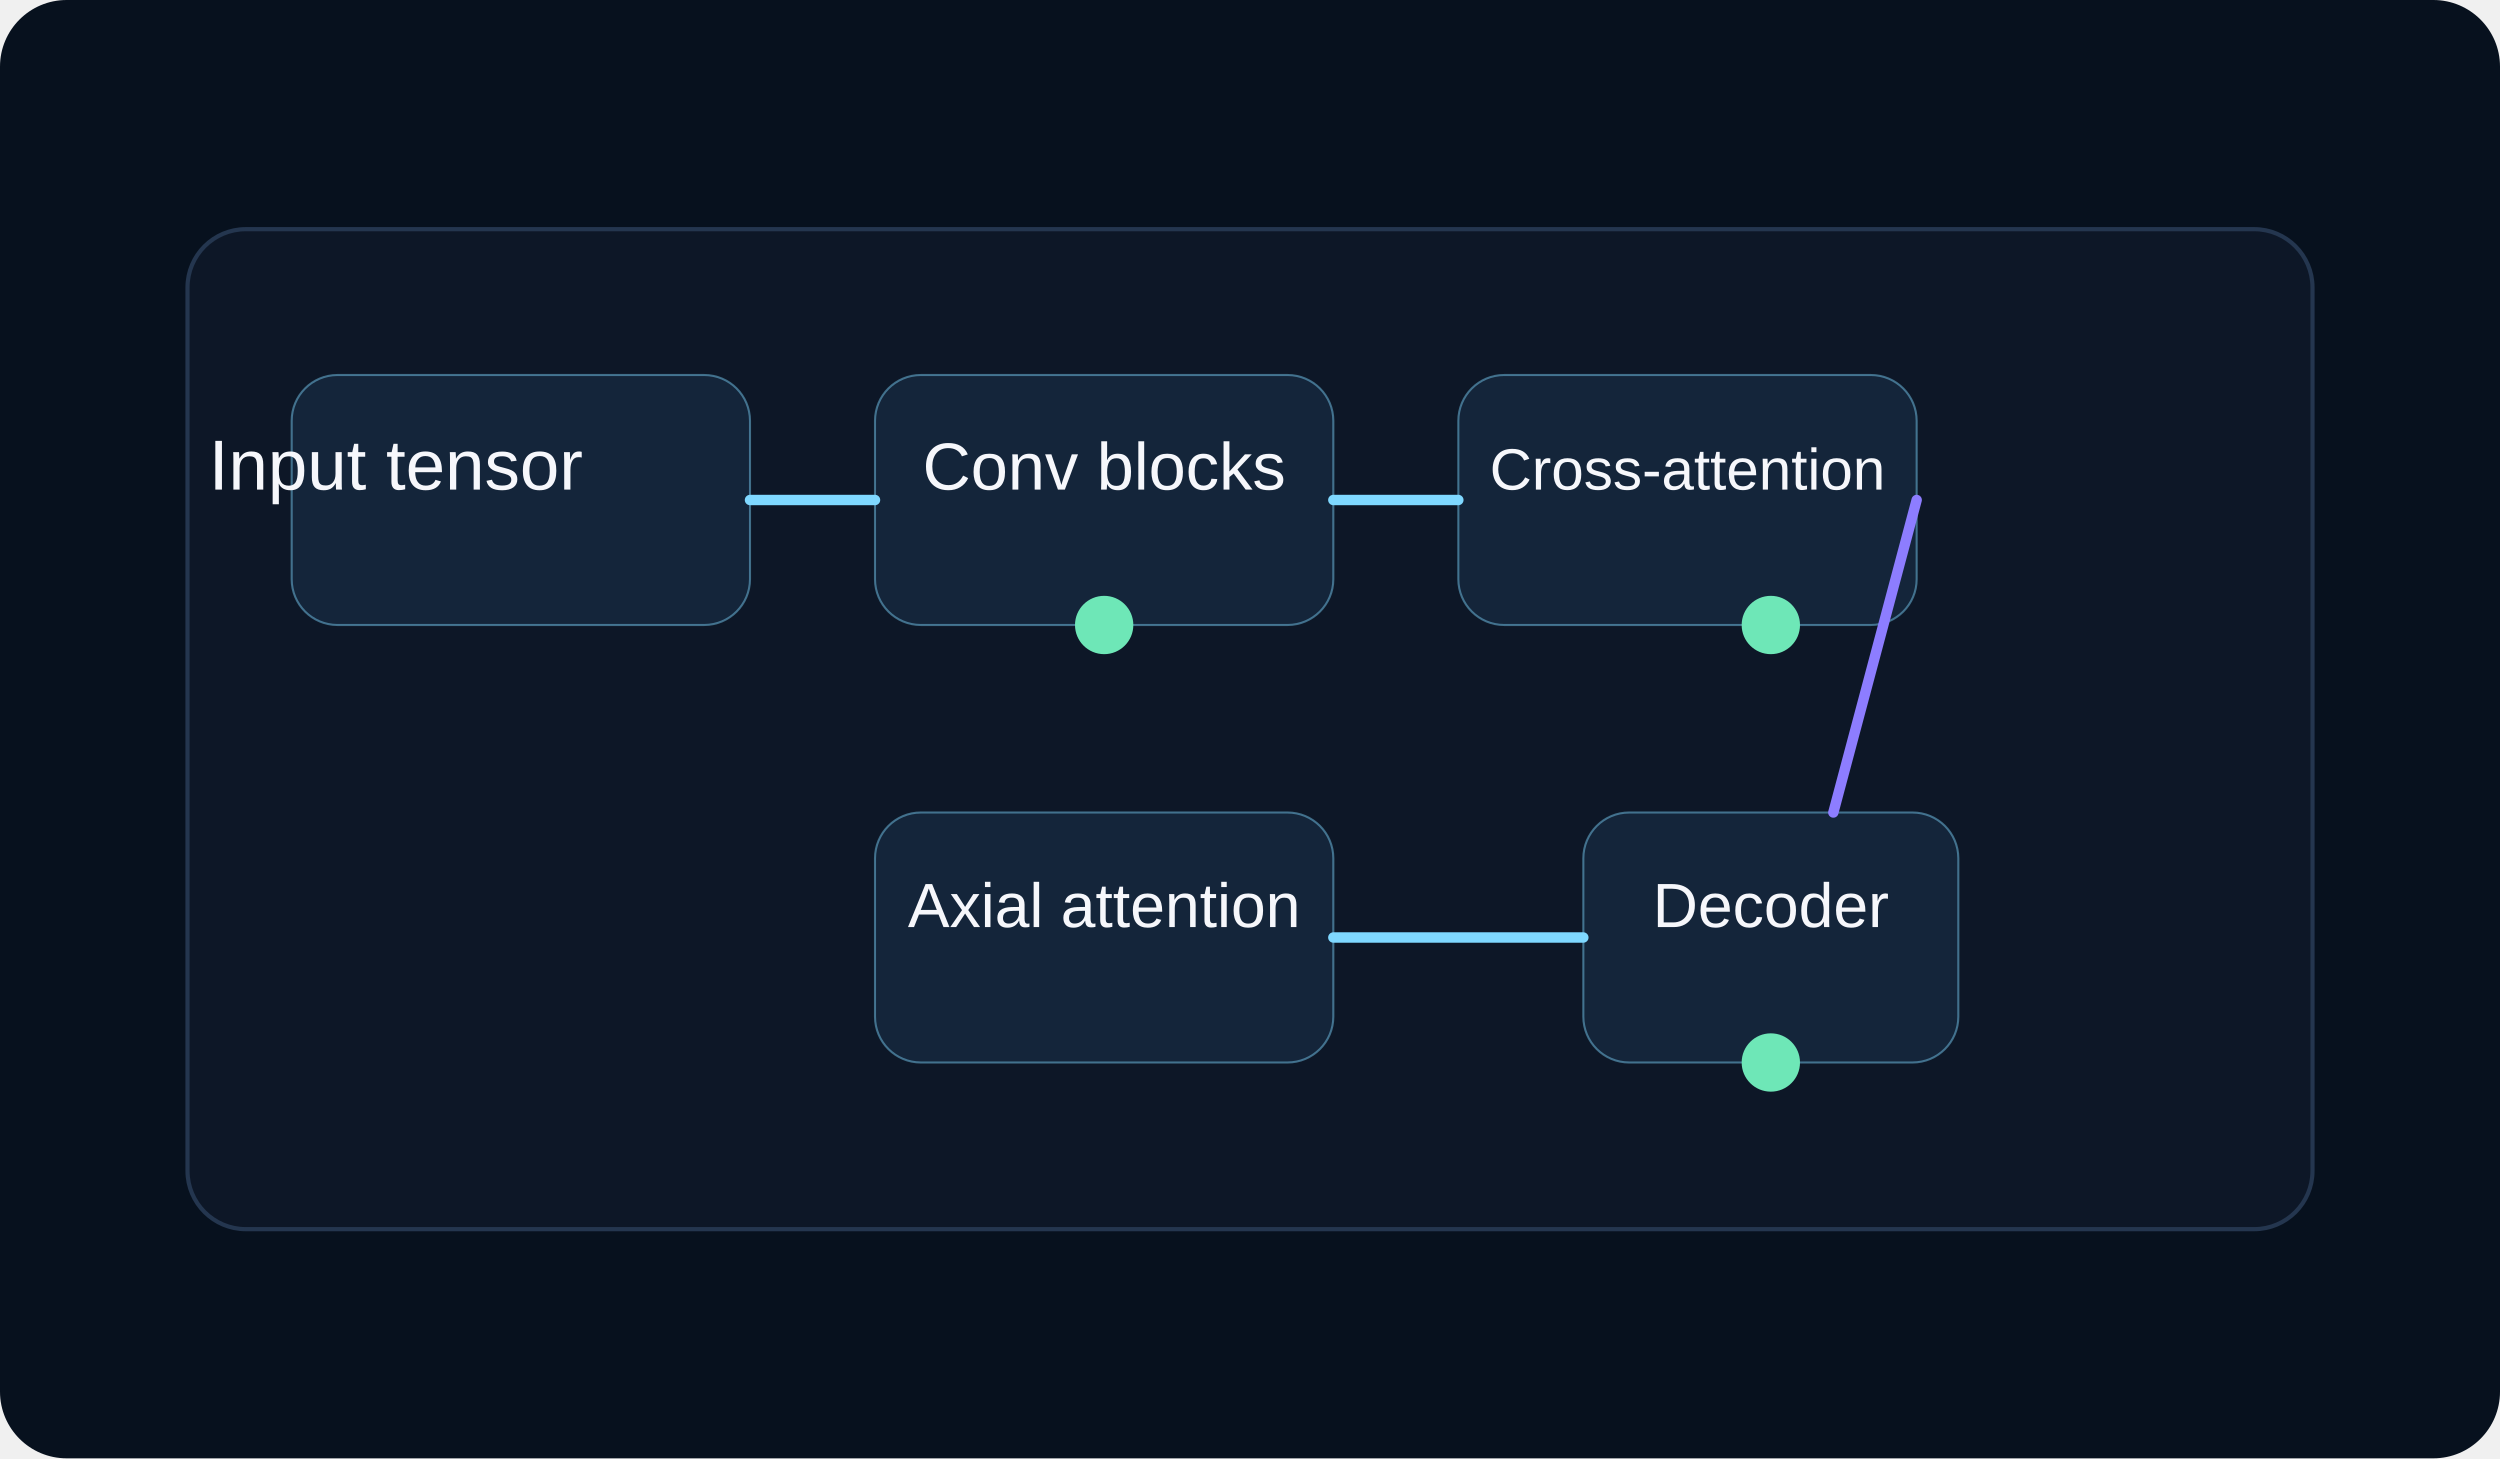
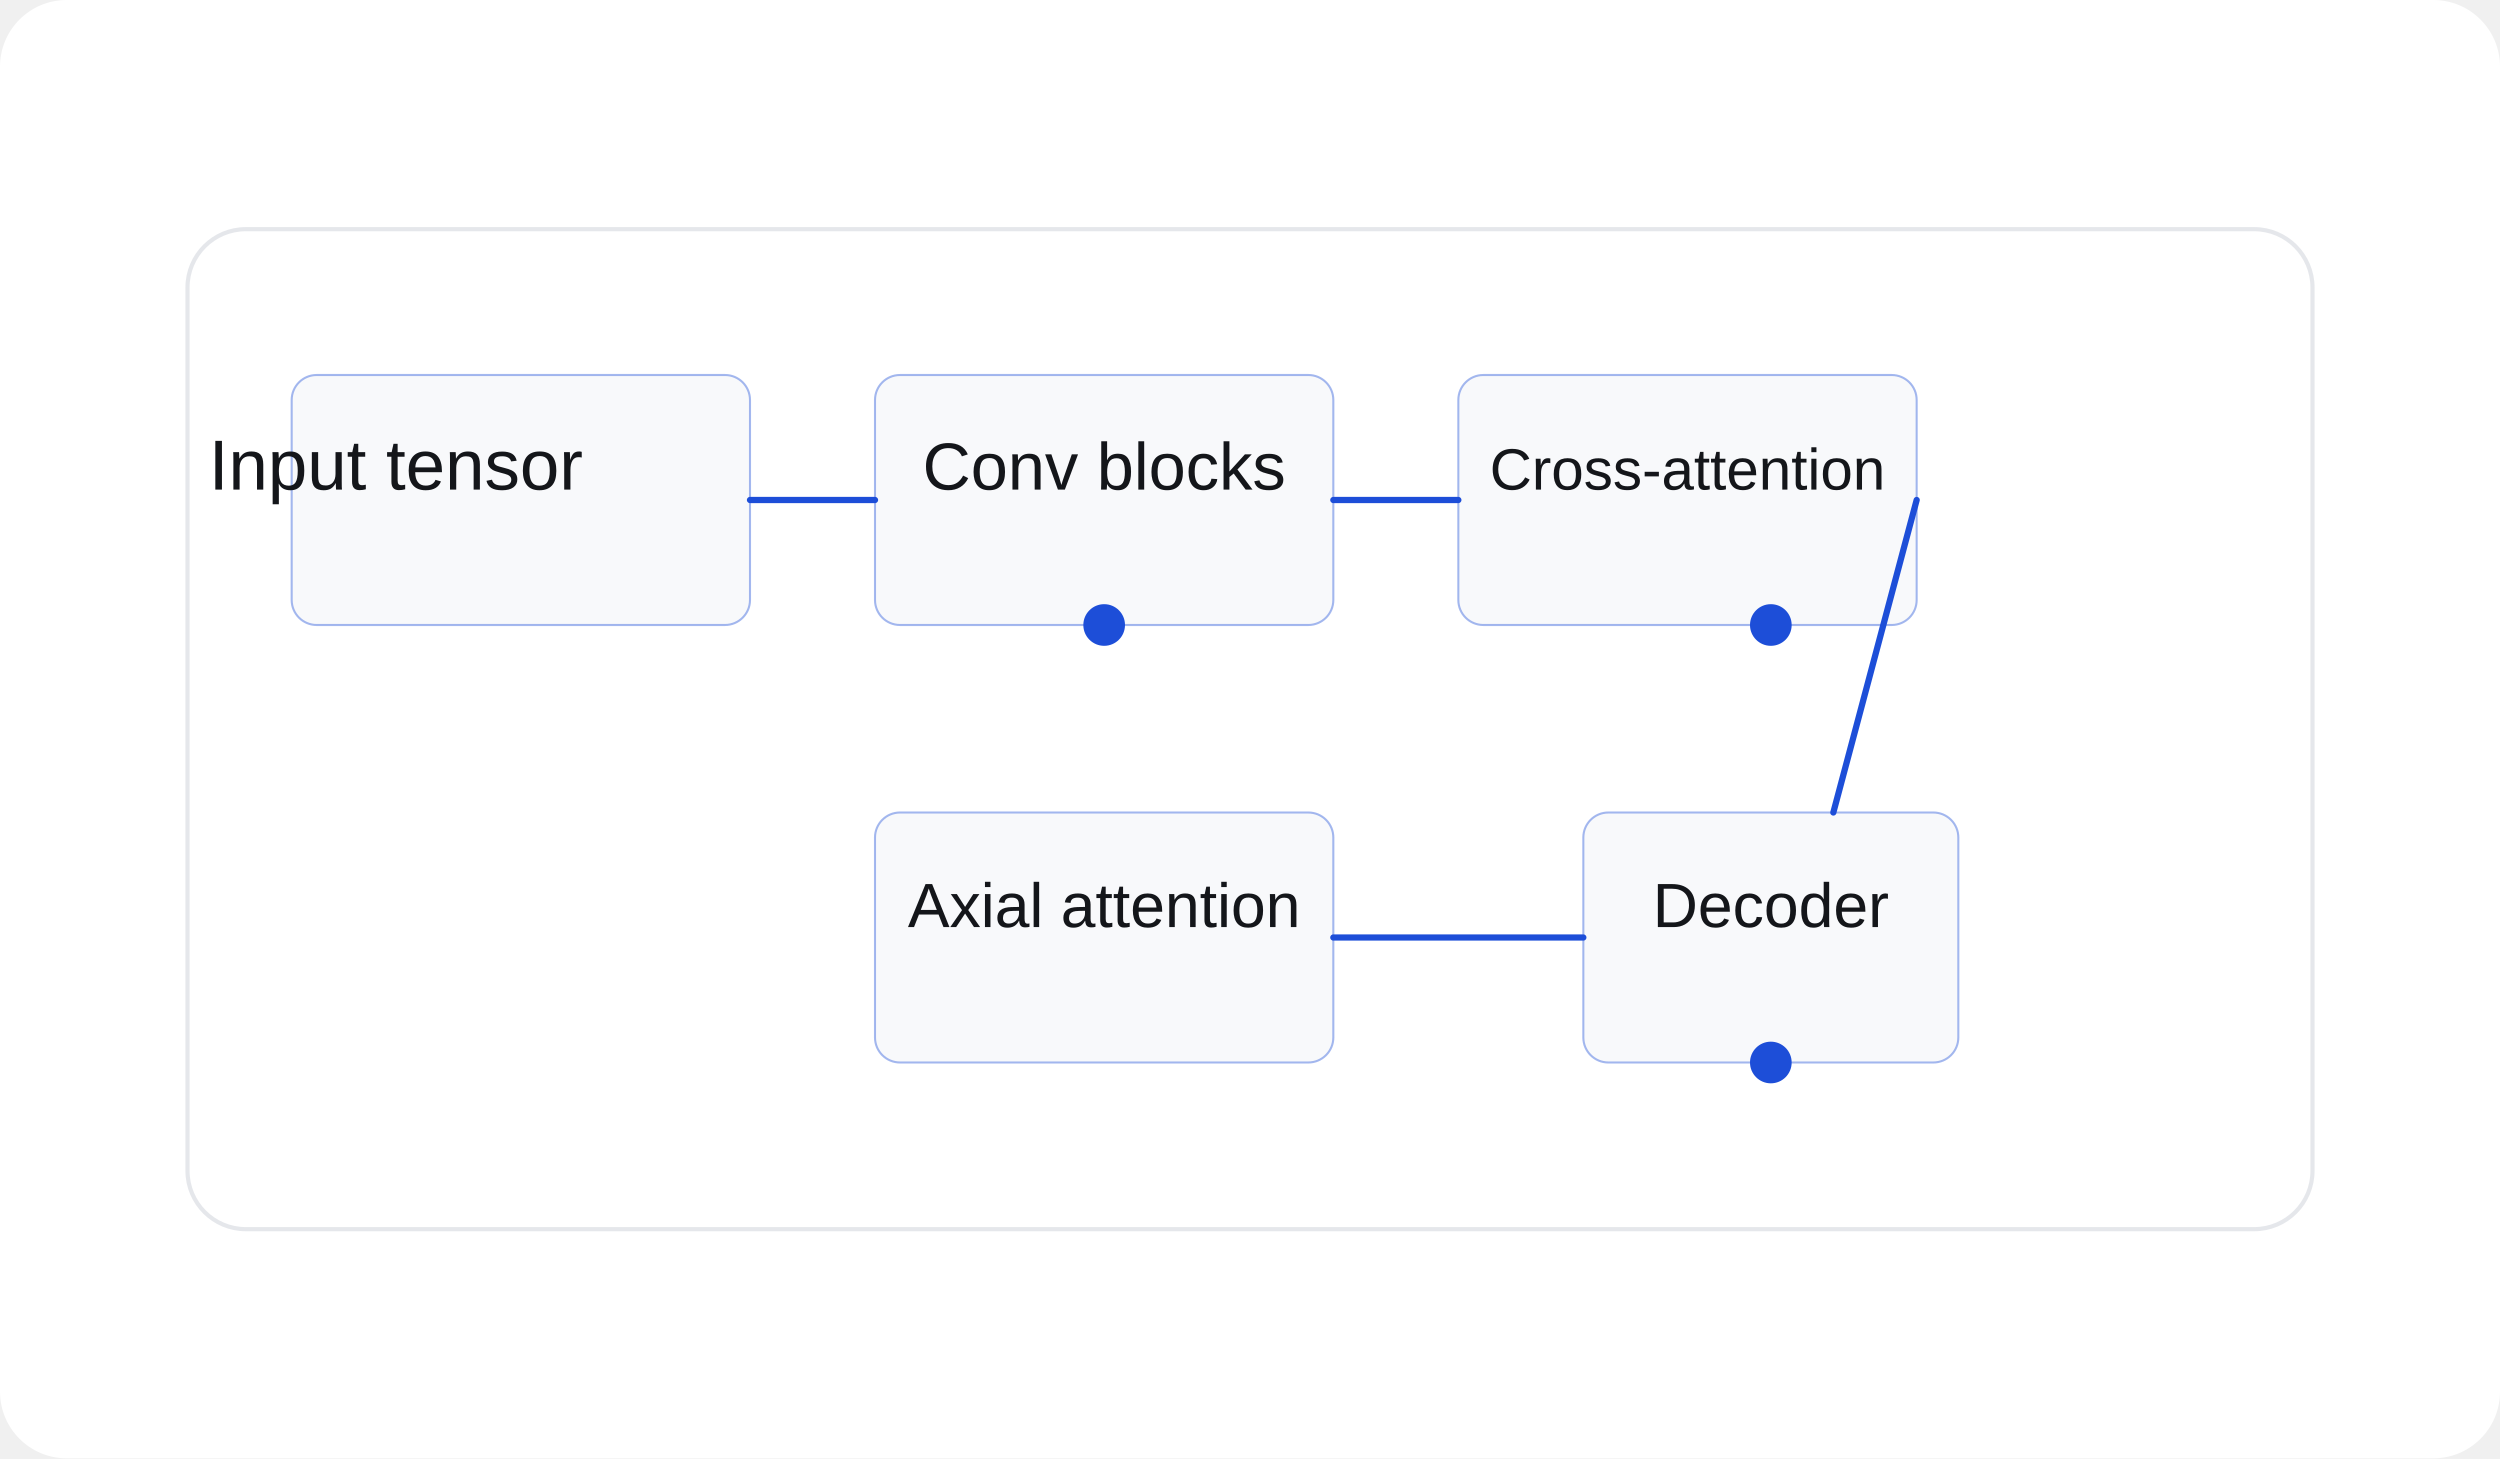
<svg xmlns="http://www.w3.org/2000/svg" viewBox="0 0 1200 700" role="img" aria-label="MORPH architecture illustration">
-   <rect width="1200" height="700" rx="32" fill="#07111e" />
-   <rect x="90" y="110" width="1020" height="480" rx="28" fill="#0d1727" stroke="#24364f" stroke-width="2" />
-   <rect x="140" y="180" width="220" height="120" rx="22" fill="#14253a" stroke="#7fd8ff" stroke-opacity="0.45" />
-   <text x="190" y="235" fill="#f6f7fb" font-family="Arial, sans-serif" font-size="34" text-anchor="middle">Input tensor</text>
-   <rect x="420" y="180" width="220" height="120" rx="22" fill="#14253a" stroke="#7fd8ff" stroke-opacity="0.45" />
-   <text x="530" y="235" fill="#f6f7fb" font-family="Arial, sans-serif" font-size="32" text-anchor="middle">Conv blocks</text>
-   <rect x="700" y="180" width="220" height="120" rx="22" fill="#14253a" stroke="#7fd8ff" stroke-opacity="0.45" />
-   <text x="810" y="235" fill="#f6f7fb" font-family="Arial, sans-serif" font-size="28" text-anchor="middle">Cross-attention</text>
-   <rect x="420" y="390" width="220" height="120" rx="22" fill="#14253a" stroke="#7fd8ff" stroke-opacity="0.45" />
-   <text x="530" y="445" fill="#f6f7fb" font-family="Arial, sans-serif" font-size="30" text-anchor="middle">Axial attention</text>
-   <rect x="760" y="390" width="180" height="120" rx="22" fill="#14253a" stroke="#7fd8ff" stroke-opacity="0.45" />
-   <text x="850" y="445" fill="#f6f7fb" font-family="Arial, sans-serif" font-size="30" text-anchor="middle">Decoder</text>
-   <path d="M360 240h60" stroke="#7fd8ff" stroke-width="5" stroke-linecap="round" />
-   <path d="M640 240h60" stroke="#7fd8ff" stroke-width="5" stroke-linecap="round" />
-   <path d="M920 240l-40 150" stroke="#8d7dff" stroke-width="5" stroke-linecap="round" />
-   <path d="M640 450h120" stroke="#7fd8ff" stroke-width="5" stroke-linecap="round" />
-   <circle cx="530" cy="300" r="14" fill="#6ee7b7" />
-   <circle cx="850" cy="300" r="14" fill="#6ee7b7" />
-   <circle cx="850" cy="510" r="14" fill="#6ee7b7" />
+   <rect width="1200" height="700" rx="32" fill="#ffffff" />
+   <rect x="90" y="110" width="1020" height="480" rx="28" fill="#ffffff" stroke="#e5e7eb" stroke-width="2" />
+   <rect x="140" y="180" width="220" height="120" rx="12" fill="#f8f9fb" stroke="#1d4ed8" stroke-opacity="0.4" />
+   <text x="190" y="235" fill="#14161a" font-family="Arial, sans-serif" font-size="34" text-anchor="middle">Input tensor</text>
+   <rect x="420" y="180" width="220" height="120" rx="12" fill="#f8f9fb" stroke="#1d4ed8" stroke-opacity="0.4" />
+   <text x="530" y="235" fill="#14161a" font-family="Arial, sans-serif" font-size="32" text-anchor="middle">Conv blocks</text>
+   <rect x="700" y="180" width="220" height="120" rx="12" fill="#f8f9fb" stroke="#1d4ed8" stroke-opacity="0.4" />
+   <text x="810" y="235" fill="#14161a" font-family="Arial, sans-serif" font-size="28" text-anchor="middle">Cross-attention</text>
+   <rect x="420" y="390" width="220" height="120" rx="12" fill="#f8f9fb" stroke="#1d4ed8" stroke-opacity="0.4" />
+   <text x="530" y="445" fill="#14161a" font-family="Arial, sans-serif" font-size="30" text-anchor="middle">Axial attention</text>
+   <rect x="760" y="390" width="180" height="120" rx="12" fill="#f8f9fb" stroke="#1d4ed8" stroke-opacity="0.4" />
+   <text x="850" y="445" fill="#14161a" font-family="Arial, sans-serif" font-size="30" text-anchor="middle">Decoder</text>
+   <path d="M360 240h60" stroke="#1d4ed8" stroke-width="3" stroke-linecap="round" />
+   <path d="M640 240h60" stroke="#1d4ed8" stroke-width="3" stroke-linecap="round" />
+   <path d="M920 240l-40 150" stroke="#1d4ed8" stroke-width="3" stroke-linecap="round" />
+   <path d="M640 450h120" stroke="#1d4ed8" stroke-width="3" stroke-linecap="round" />
+   <circle cx="530" cy="300" r="10" fill="#1d4ed8" />
+   <circle cx="850" cy="300" r="10" fill="#1d4ed8" />
+   <circle cx="850" cy="510" r="10" fill="#1d4ed8" />
</svg>
